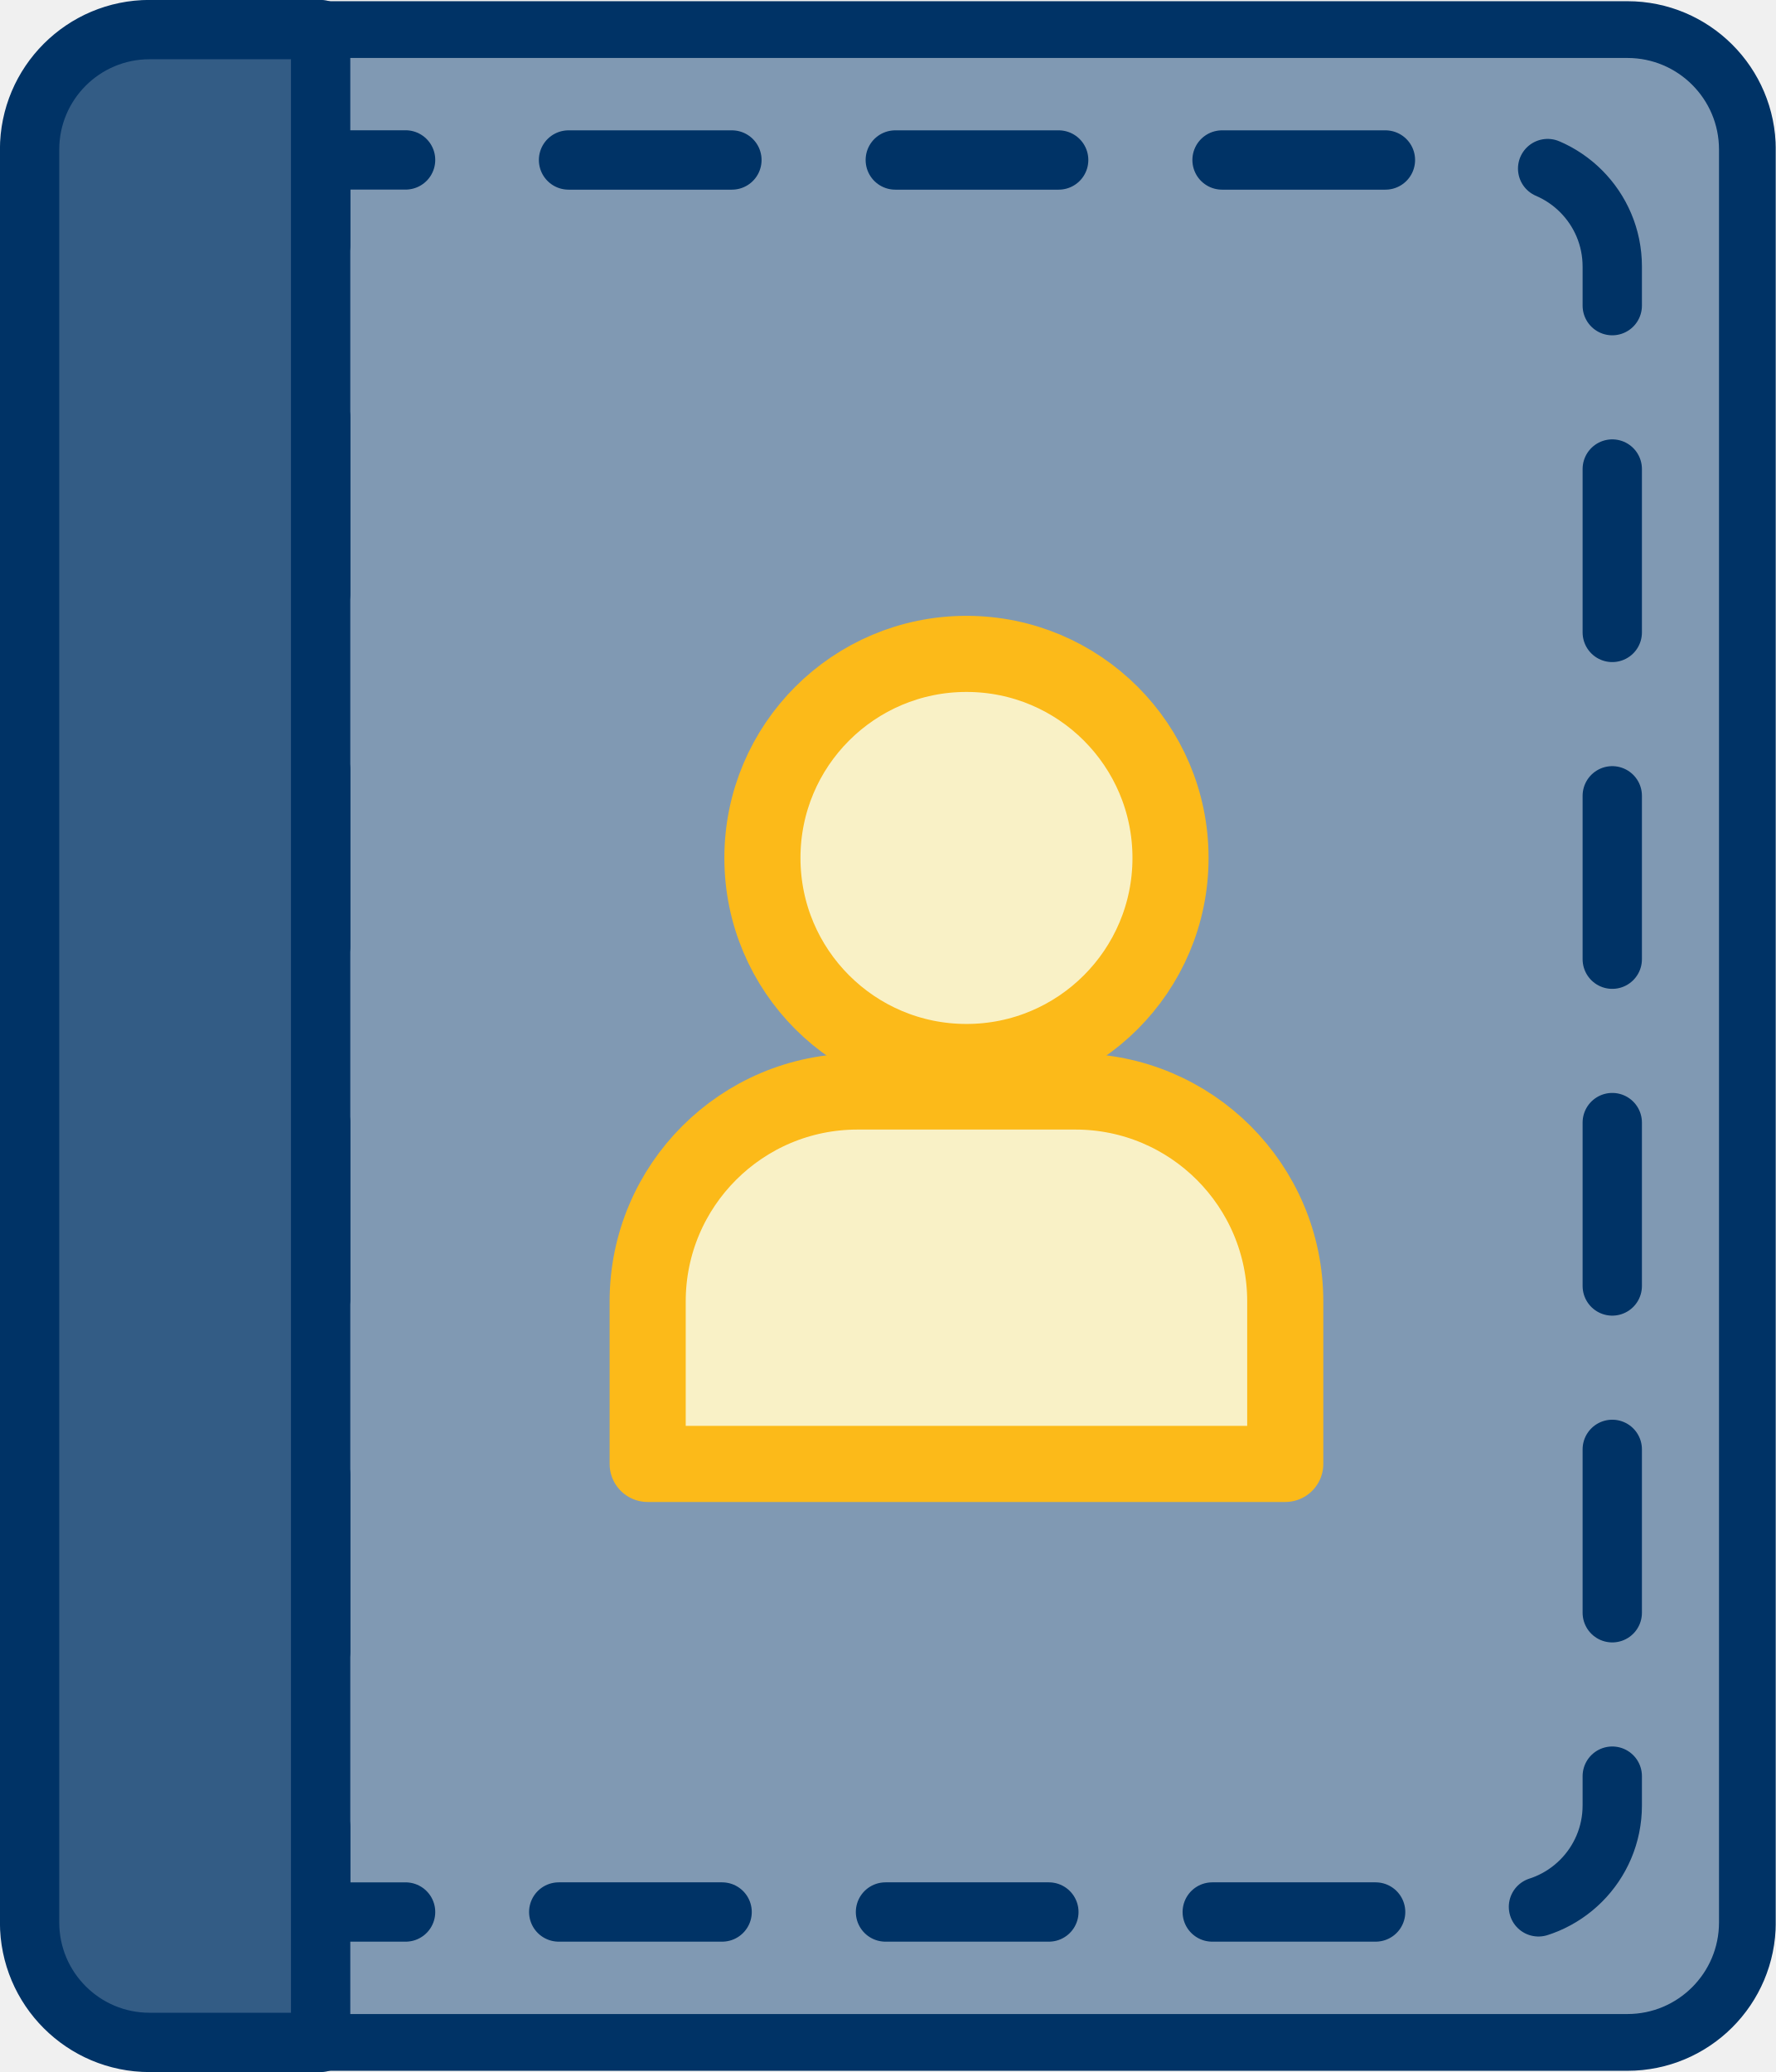
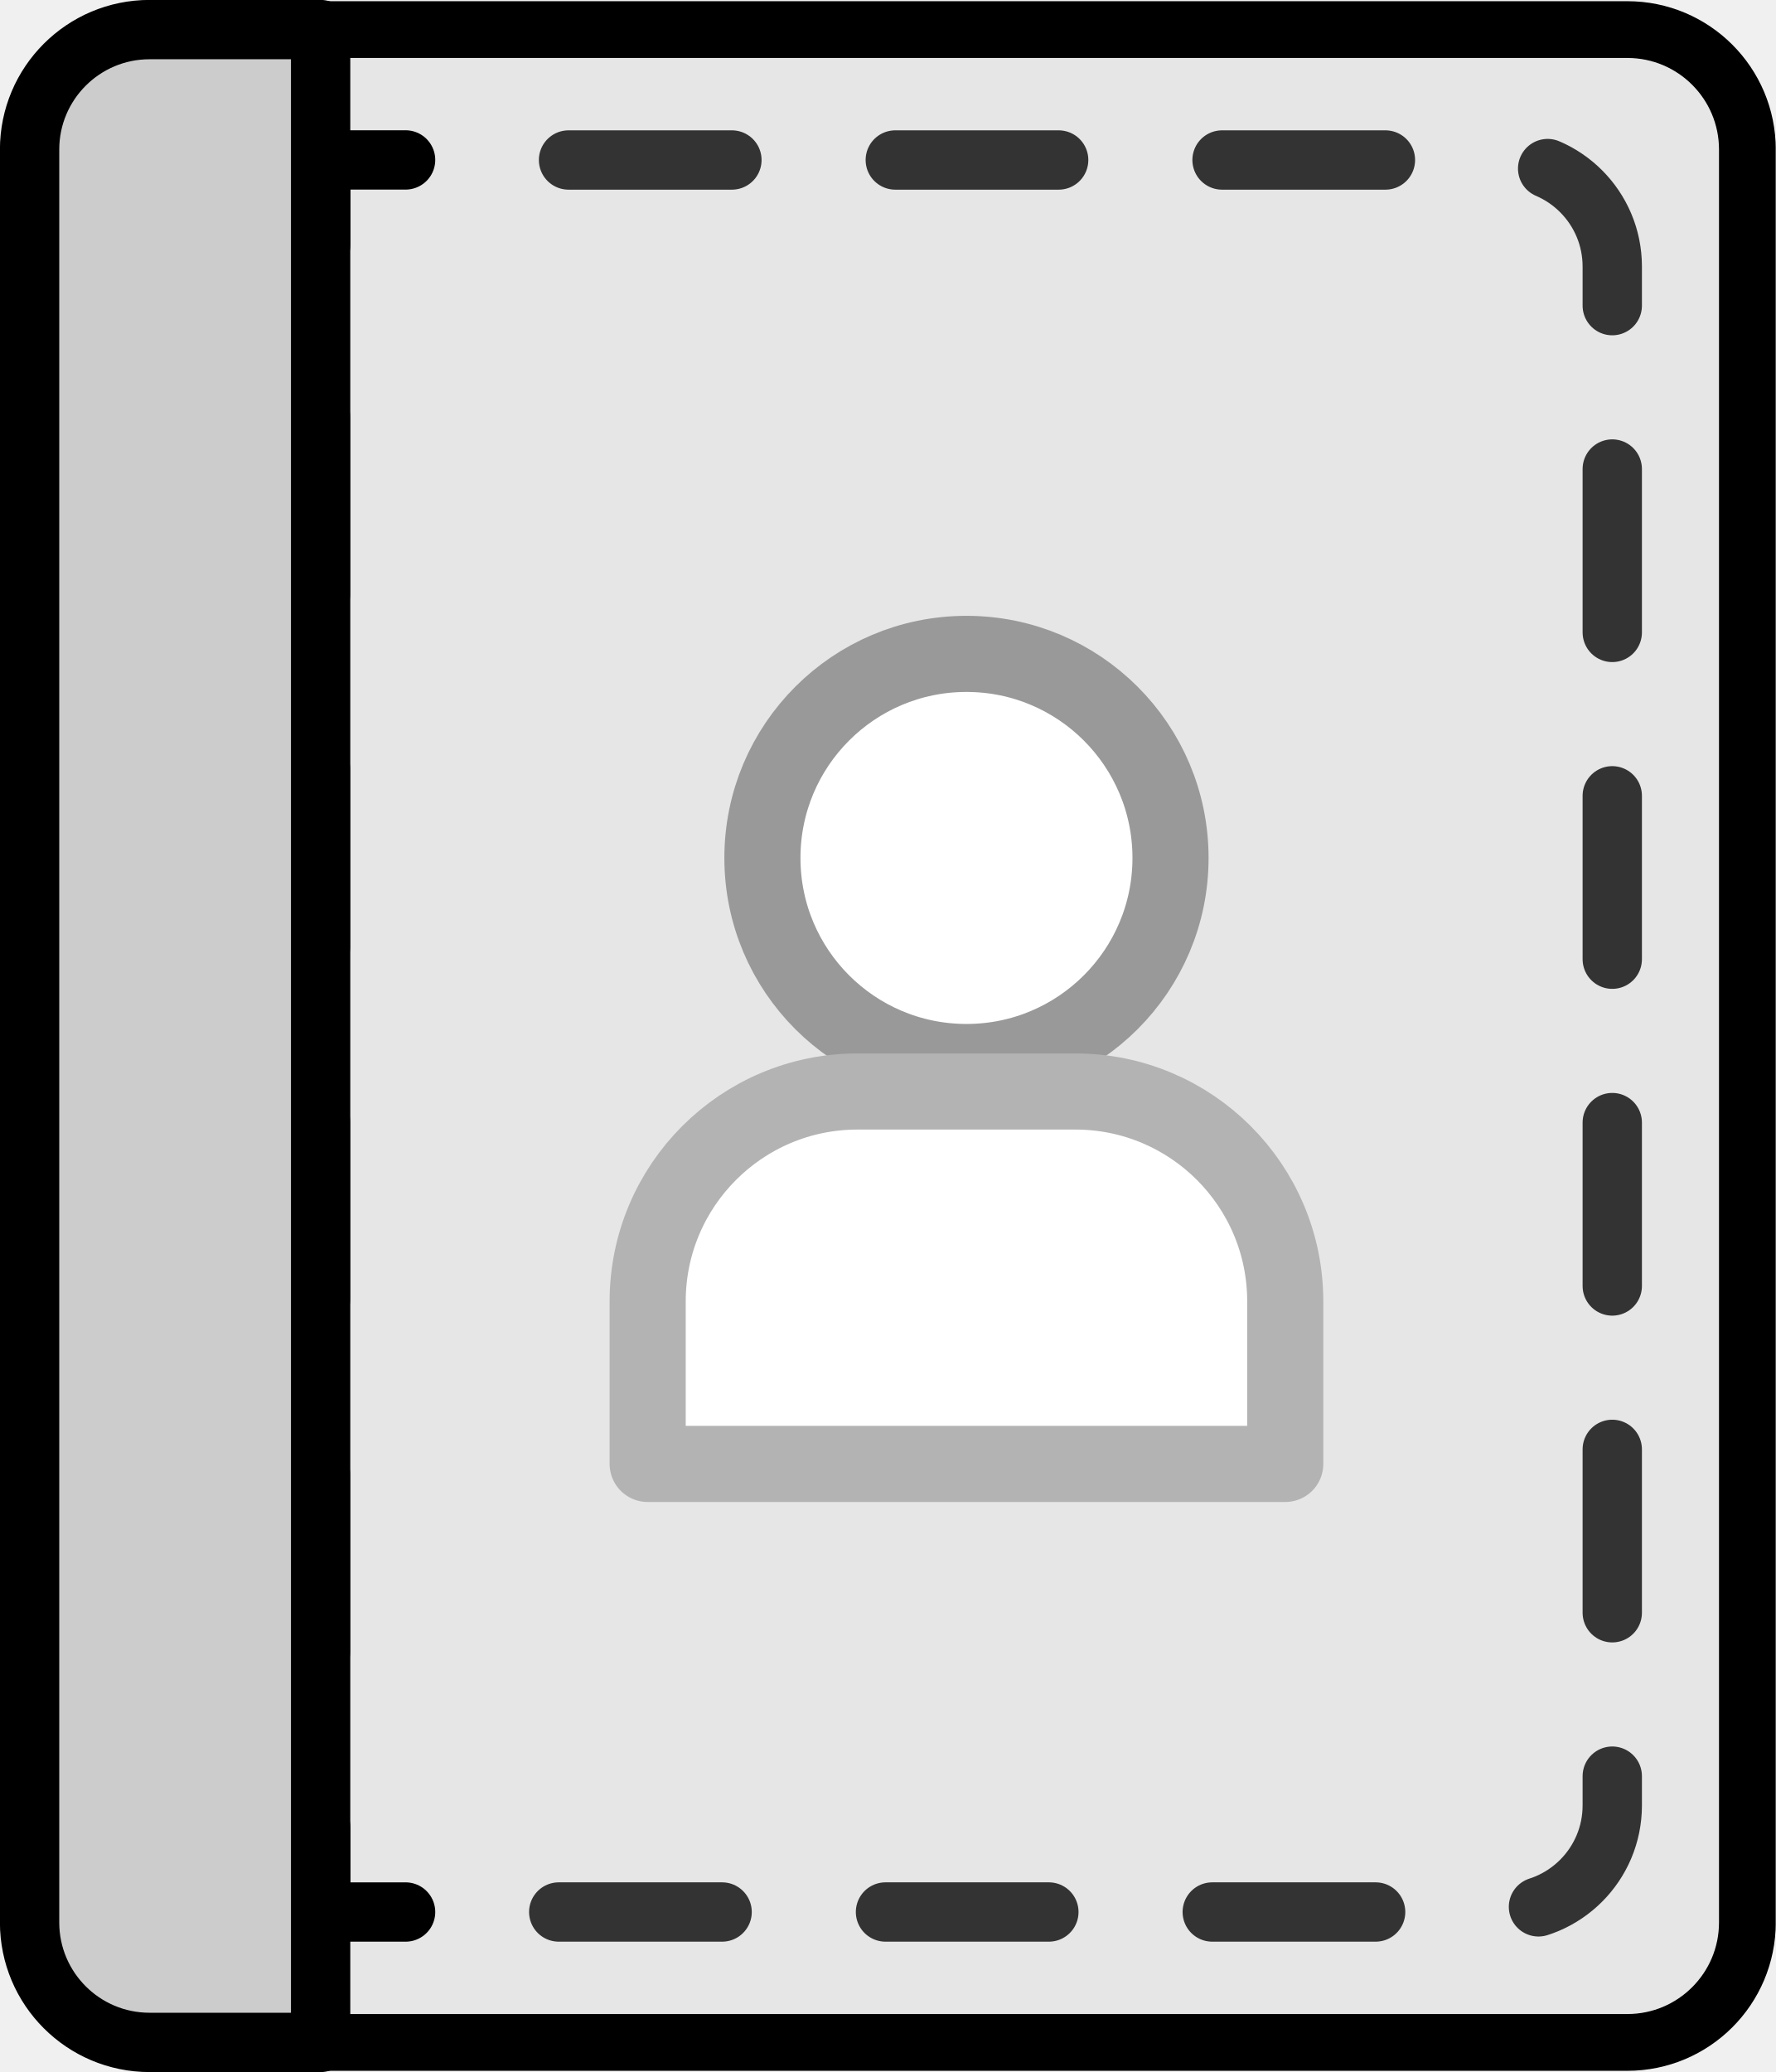
<svg xmlns="http://www.w3.org/2000/svg" id="Group_10130" data-name="Group 10130" width="125.131" height="146" viewBox="0 0 125.131 146">
  <defs>
    <clipPath id="clip-path">
      <rect id="Rectangle_4531" data-name="Rectangle 4531" width="125.131" height="146" fill="none" />
    </clipPath>
  </defs>
  <g id="Group_10129" data-name="Group 10129" clip-path="url(#clip-path)">
-     <path id="Path_9400" data-name="Path 9400" d="M114.741,143.921H22.659V2.091h92.082a8.455,8.455,0,0,1,8.455,8.456V135.465a8.455,8.455,0,0,1-8.455,8.456" transform="translate(-0.061 -0.006)" fill="#8099b3" />
-     <path id="Path_9401" data-name="Path 9401" d="M114.741,143.921H22.659V2.091h92.082a8.455,8.455,0,0,1,8.455,8.456V135.465A8.455,8.455,0,0,1,114.741,143.921Z" transform="translate(-0.061 -0.006)" fill="none" stroke="#036" stroke-width="4" />
-     <path id="Path_9402" data-name="Path 9402" d="M28.642,135.075H22.658v-5.983" transform="translate(-0.061 -0.348)" fill="none" stroke="#036" stroke-linecap="round" stroke-linejoin="round" stroke-width="4.18" />
-     <line id="Line_418" data-name="Line 418" y1="92.904" transform="translate(22.597 23.451)" fill="none" stroke="#036" stroke-linecap="round" stroke-linejoin="round" stroke-width="4.18" stroke-dasharray="12.421 12.421" />
-     <path id="Path_9403" data-name="Path 9403" d="M22.658,17.288V11.3h5.984" transform="translate(-0.061 -0.031)" fill="none" stroke="#036" stroke-linecap="round" stroke-linejoin="round" stroke-width="4.18" />
-     <path id="Path_9404" data-name="Path 9404" d="M40.156,11.305H106.2a7.506,7.506,0,0,1,7.506,7.507V127.25a7.506,7.506,0,0,1-7.506,7.507H34.415" transform="translate(-0.093 -0.031)" fill="none" stroke="#036" stroke-linecap="round" stroke-linejoin="round" stroke-width="4.18" stroke-dasharray="11.513 11.513" />
-     <path id="Path_9405" data-name="Path 9405" d="M22.6,143.921H10.547a8.456,8.456,0,0,1-8.456-8.456V10.547a8.456,8.456,0,0,1,8.456-8.456H22.6Z" transform="translate(-0.006 -0.006)" fill="#335c85" />
-     <path id="Path_9406" data-name="Path 9406" d="M22.6,143.921H10.547a8.456,8.456,0,0,1-8.456-8.456V10.547a8.456,8.456,0,0,1,8.456-8.456H22.6Z" transform="translate(-0.006 -0.006)" fill="none" stroke="#036" stroke-linecap="round" stroke-linejoin="round" stroke-width="4.18" />
-     <path id="Path_9407" data-name="Path 9407" d="M82.63,60.577A14.379,14.379,0,1,1,68.251,46.2,14.379,14.379,0,0,1,82.63,60.577" transform="translate(-0.146 -0.125)" fill="#f9f1c6" />
-     <path id="Path_9408" data-name="Path 9408" d="M82.63,60.577A14.379,14.379,0,1,1,68.251,46.2,14.379,14.379,0,0,1,82.63,60.577Z" transform="translate(-0.146 -0.125)" fill="none" stroke="#fcba19" stroke-linecap="round" stroke-linejoin="round" stroke-width="5.363" />
-     <path id="Path_9409" data-name="Path 9409" d="M90.693,103.361H45.764V91.91A14.791,14.791,0,0,1,60.555,77.119H75.9A14.791,14.791,0,0,1,90.693,91.91Z" transform="translate(-0.124 -0.208)" fill="#f9f1c6" />
-     <path id="Path_9410" data-name="Path 9410" d="M90.693,103.361H45.764V91.91A14.791,14.791,0,0,1,60.555,77.119H75.9A14.791,14.791,0,0,1,90.693,91.91Z" transform="translate(-0.124 -0.208)" fill="none" stroke="#fcba19" stroke-linecap="round" stroke-linejoin="round" stroke-width="5.363" />
+     <path id="Path_9400" data-name="Path 9400" d="M114.741,143.921H22.659V2.091h92.082a8.455,8.455,0,0,1,8.455,8.456V135.465a8.455,8.455,0,0,1-8.455,8.456" transform="translate(-0.061 -0.006)" fill="#e6e6e6" />
+     <path id="Path_9401" data-name="Path 9401" d="M114.741,143.921H22.659V2.091h92.082a8.455,8.455,0,0,1,8.455,8.456V135.465A8.455,8.455,0,0,1,114.741,143.921Z" transform="translate(-0.061 -0.006)" fill="none" stroke="#000000" stroke-width="4" />
+     <path id="Path_9402" data-name="Path 9402" d="M28.642,135.075H22.658v-5.983" transform="translate(-0.061 -0.348)" fill="none" stroke="#000000" stroke-linecap="round" stroke-linejoin="round" stroke-width="4.18" />
+     <line id="Line_418" data-name="Line 418" y1="92.904" transform="translate(22.597 23.451)" fill="none" stroke="#666666" stroke-linecap="round" stroke-linejoin="round" stroke-width="4.18" stroke-dasharray="12.421 12.421" />
+     <path id="Path_9403" data-name="Path 9403" d="M22.658,17.288V11.3h5.984" transform="translate(-0.061 -0.031)" fill="none" stroke="#000000" stroke-linecap="round" stroke-linejoin="round" stroke-width="4.18" />
+     <path id="Path_9404" data-name="Path 9404" d="M40.156,11.305H106.2a7.506,7.506,0,0,1,7.506,7.507V127.25a7.506,7.506,0,0,1-7.506,7.507H34.415" transform="translate(-0.093 -0.031)" fill="none" stroke="#333333" stroke-linecap="round" stroke-linejoin="round" stroke-width="4.18" stroke-dasharray="11.513 11.513" />
+     <path id="Path_9405" data-name="Path 9405" d="M22.6,143.921H10.547a8.456,8.456,0,0,1-8.456-8.456V10.547a8.456,8.456,0,0,1,8.456-8.456H22.6Z" transform="translate(-0.006 -0.006)" fill="#cccccc" />
+     <path id="Path_9406" data-name="Path 9406" d="M22.6,143.921H10.547a8.456,8.456,0,0,1-8.456-8.456V10.547a8.456,8.456,0,0,1,8.456-8.456H22.6Z" transform="translate(-0.006 -0.006)" fill="none" stroke="#000000" stroke-linecap="round" stroke-linejoin="round" stroke-width="4.18" />
+     <path id="Path_9407" data-name="Path 9407" d="M82.63,60.577A14.379,14.379,0,1,1,68.251,46.2,14.379,14.379,0,0,1,82.63,60.577" transform="translate(-0.146 -0.125)" fill="#ffffff" />
+     <path id="Path_9408" data-name="Path 9408" d="M82.63,60.577A14.379,14.379,0,1,1,68.251,46.2,14.379,14.379,0,0,1,82.63,60.577Z" transform="translate(-0.146 -0.125)" fill="none" stroke="#999999" stroke-linecap="round" stroke-linejoin="round" stroke-width="5.363" />
+     <path id="Path_9409" data-name="Path_9409" d="M90.693,103.361H45.764V91.91A14.791,14.791,0,0,1,60.555,77.119H75.9A14.791,14.791,0,0,1,90.693,91.91Z" transform="translate(-0.124 -0.208)" fill="#ffffff" />
+     <path id="Path_9410" data-name="Path_9410" d="M90.693,103.361H45.764V91.91A14.791,14.791,0,0,1,60.555,77.119H75.9A14.791,14.791,0,0,1,90.693,91.91Z" transform="translate(-0.124 -0.208)" fill="none" stroke="#b3b3b3" stroke-linecap="round" stroke-linejoin="round" stroke-width="5.363" />
  </g>
</svg>
